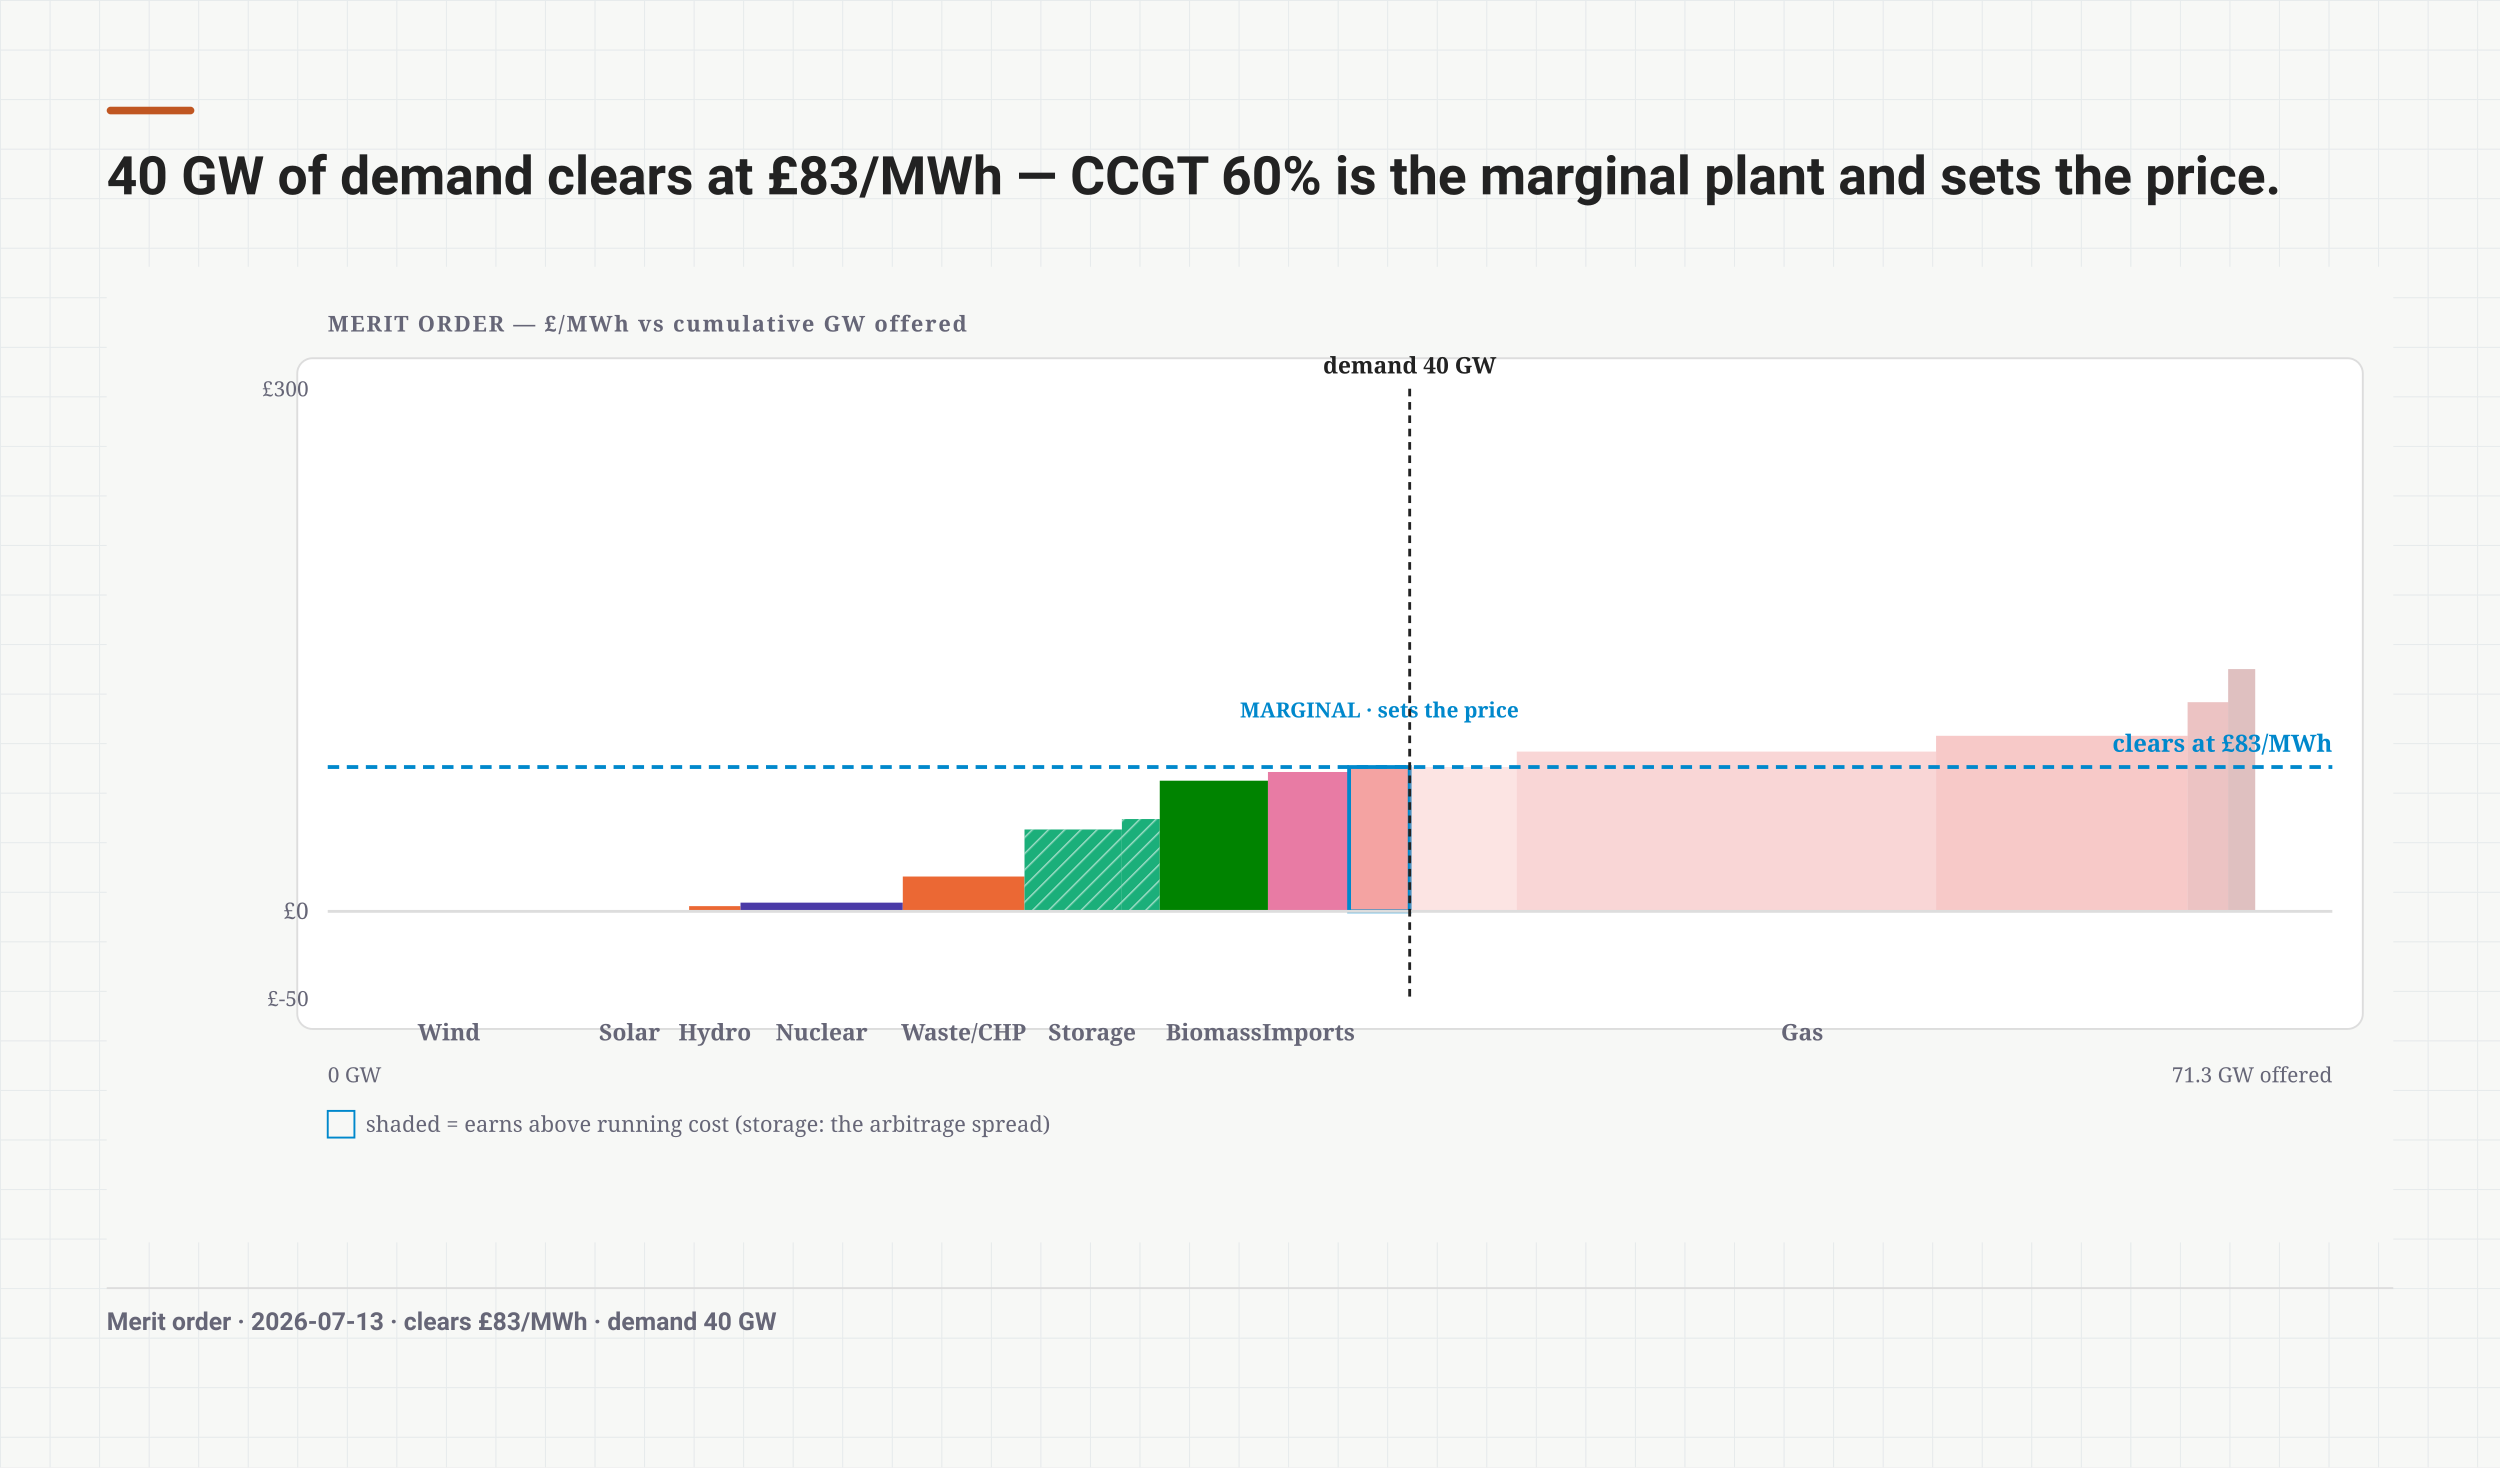
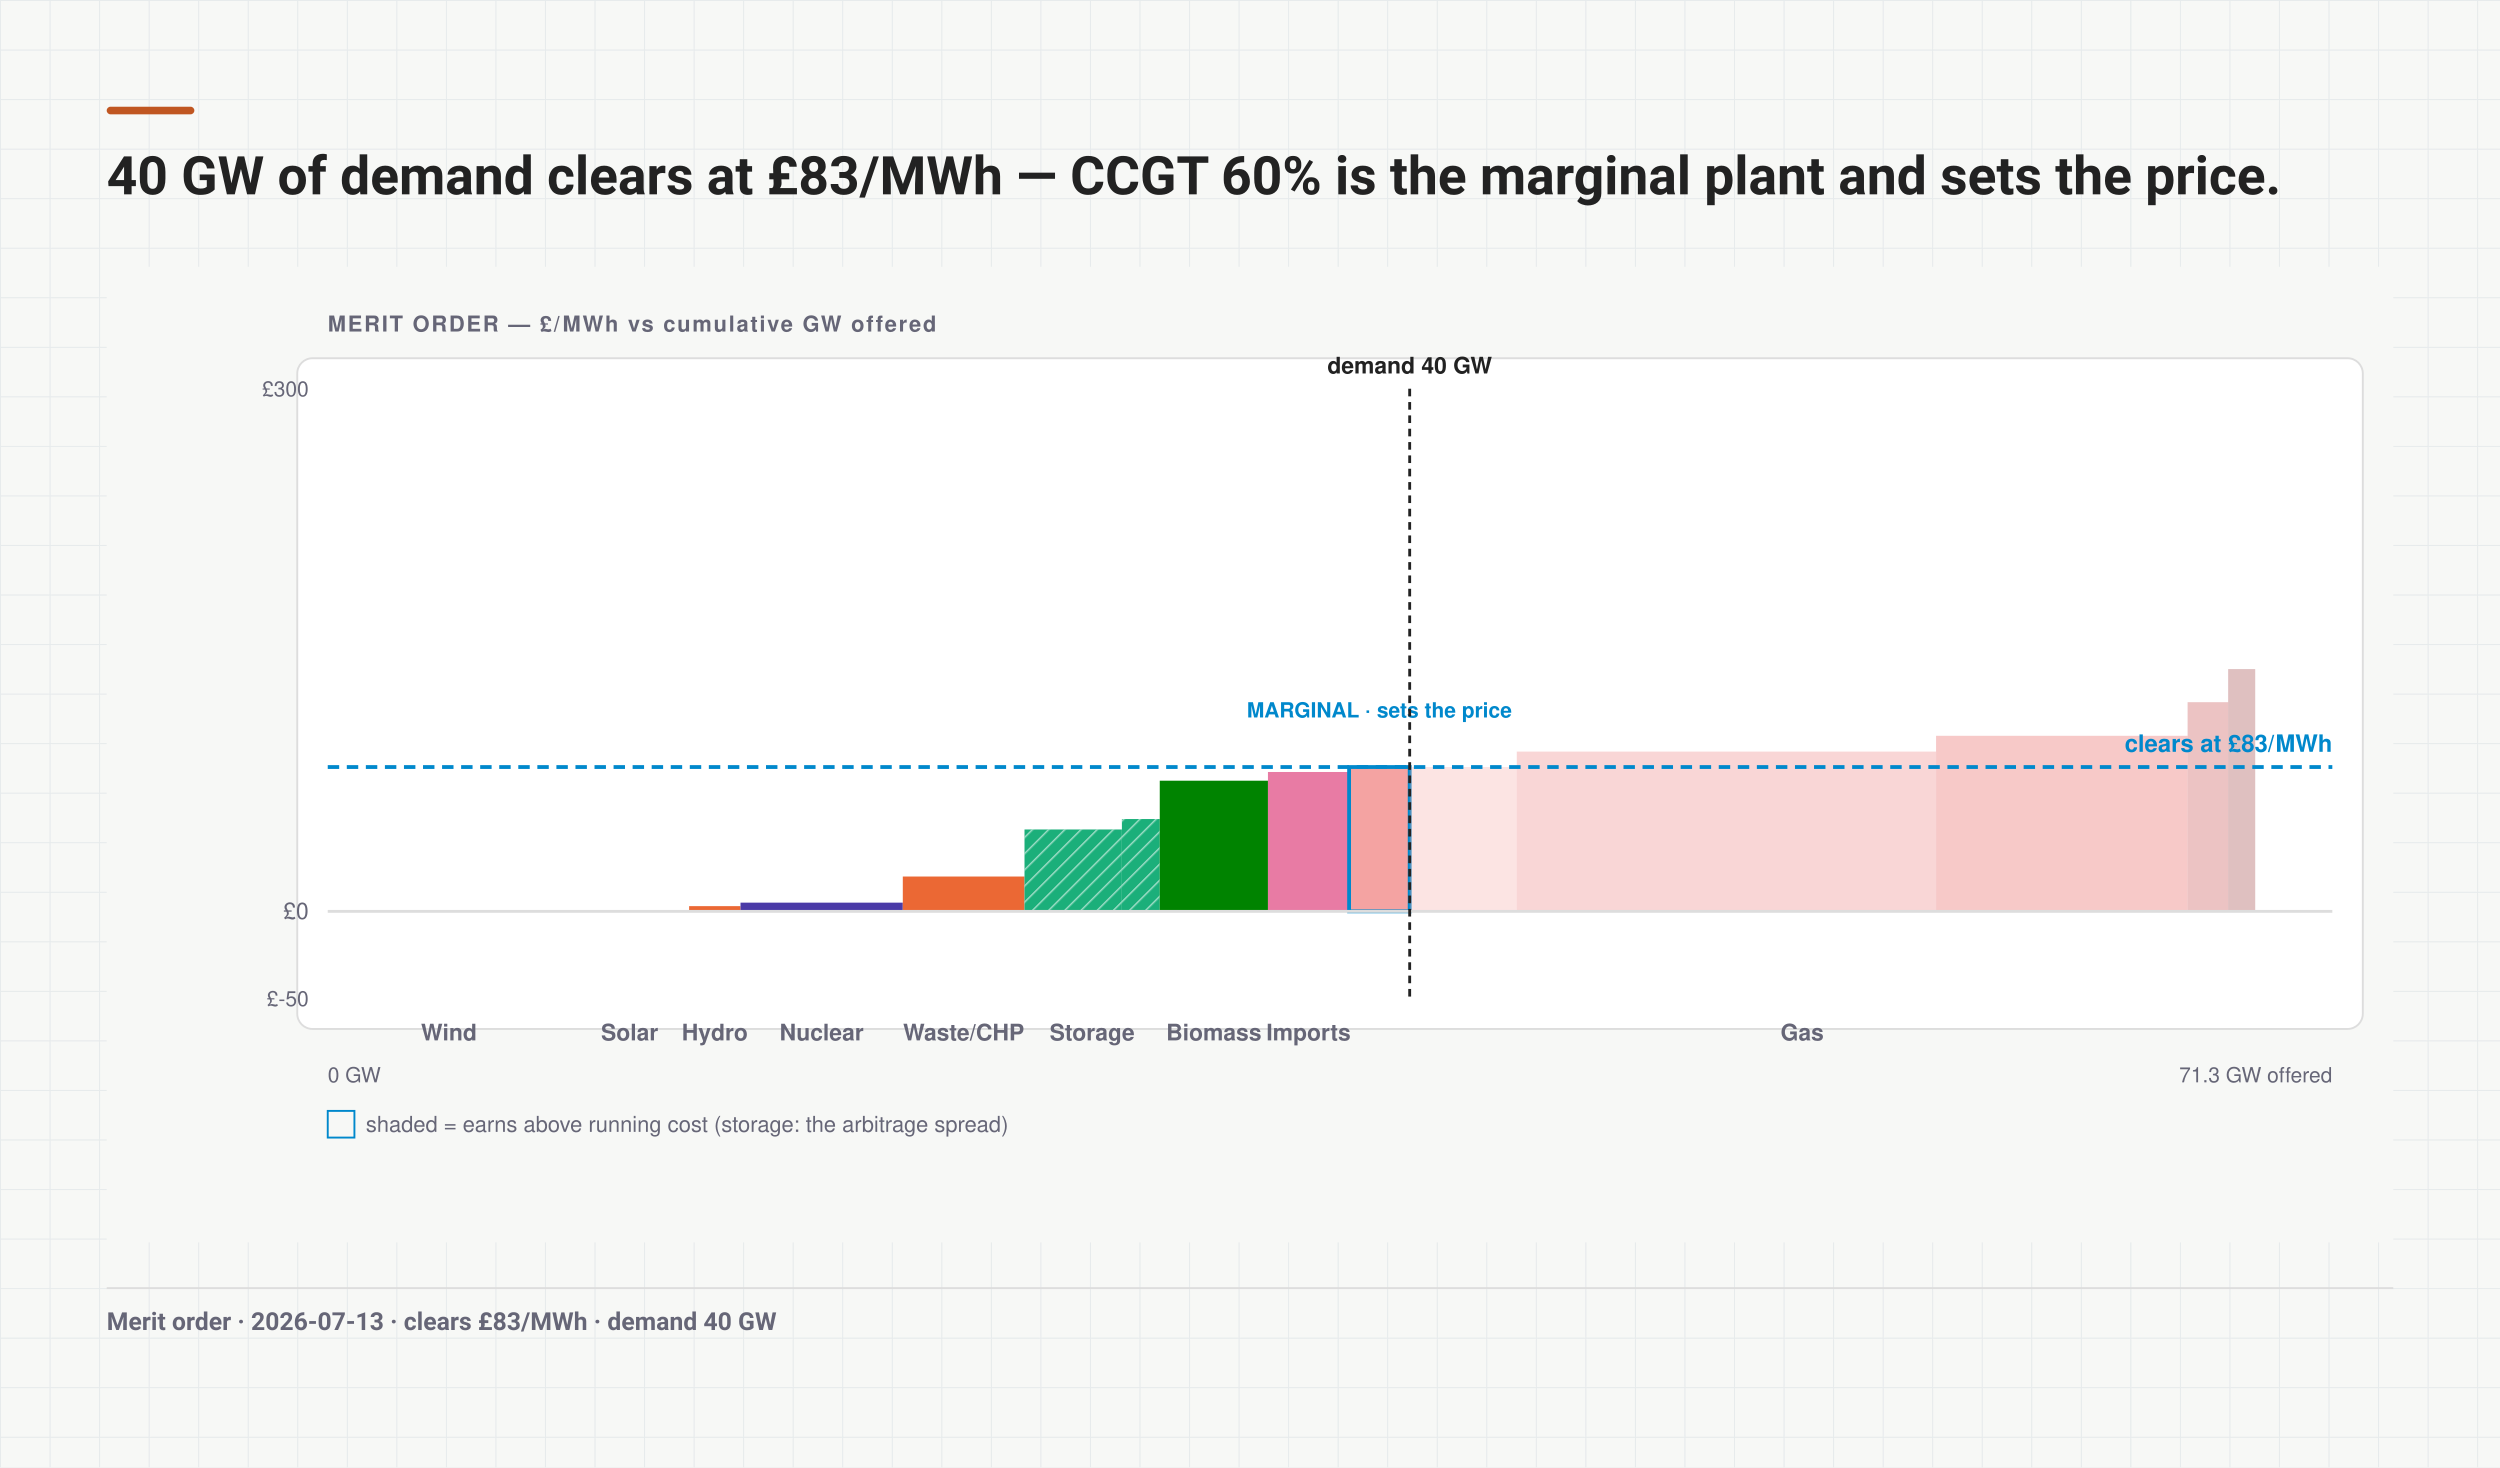
<svg xmlns="http://www.w3.org/2000/svg" width="1312" height="770" viewBox="0 0 1312 770" font-family="-apple-system, BlinkMacSystemFont, 'Segoe UI', Roboto, sans-serif">
  <rect width="1312" height="770" fill="#f7f8f6" />
  <defs>
    <pattern id="poster-grid" width="26" height="26" patternUnits="userSpaceOnUse">
      <path d="M26 0 H0 V26" fill="none" stroke="rgba(70,110,140,.10)" stroke-width="1" />
    </pattern>
  </defs>
  <rect width="1312" height="770" fill="url(#poster-grid)" />
  <rect x="56" y="56" width="46" height="4" rx="2" fill="#C05621" />
  <text x="56" y="102" font-size="28" font-weight="700" fill="#222">40 GW of demand clears at £83/MWh — CCGT 60% is the marginal plant and sets the price.</text>
  <g transform="translate(56 140)">
-     <svg width="1200" height="512" viewBox="0 0 1200 512" font-family="Charter,Georgia,serif">
+     <svg width="1200" height="512" viewBox="0 0 1200 512" font-family="'Helvetica Neue',Helvetica,'Segoe UI',Roboto,sans-serif">
      <defs>
        <pattern id="mo-hatch" width="6" height="6" patternUnits="userSpaceOnUse" patternTransform="rotate(45)">
          <line x1="0" y1="0" x2="0" y2="6" stroke="#fff" stroke-width="1.6" opacity="0.55" />
        </pattern>
        <pattern id="mo-dots" width="6" height="6" patternUnits="userSpaceOnUse">
          <circle cx="3" cy="3" r="1.15" fill="#fff" opacity="0.6" />
        </pattern>
        <pattern id="mo-cross" width="7" height="7" patternUnits="userSpaceOnUse">
          <path d="M0 0 L7 7 M7 0 L0 7" stroke="#fff" stroke-width="1" opacity="0.5" />
        </pattern>
      </defs>
      <rect width="1200" height="512" fill="#f7f8f6" />
      <text x="116" y="34" font-size="11.5" font-weight="700" letter-spacing=".08em" fill="#667">MERIT ORDER — £/MWh vs cumulative GW offered</text>
      <rect x="100" y="48" width="1084" height="352" rx="8" fill="#fff" stroke="#ddd" />
      <g data-plant="Wind" tabindex="0" role="button" aria-label="Wind — £0/MWh, 9 GW dispatched">
        <rect x="116" y="338.29" width="127.19" height="0" fill="#2a78d6" />
        <rect class="rent" x="116" y="262.54" width="127.19" height="75.74" fill="none" />
      </g>
      <g data-plant="Solar" tabindex="0" role="button" aria-label="Solar — £0/MWh, 4.4 GW dispatched">
        <rect x="243.19" y="338.29" width="62.46" height="0" fill="#eda100" />
        <rect class="rent" x="243.19" y="262.54" width="62.46" height="75.74" fill="none" />
      </g>
      <g data-plant="Hydro" tabindex="0" role="button" aria-label="Hydro — £3/MWh, 1.9 GW dispatched">
        <rect x="305.65" y="335.54" width="26.97" height="2.74" fill="#eb6834" />
        <rect class="rent" x="305.65" y="262.54" width="26.97" height="73" fill="none" />
      </g>
      <g data-plant="Nuclear" tabindex="0" role="button" aria-label="Nuclear — £5/MWh, 6 GW dispatched">
        <rect x="332.62" y="333.71" width="85.17" height="4.57" fill="#4a3aa7" />
        <rect class="rent" x="332.62" y="262.54" width="85.17" height="71.17" fill="none" />
      </g>
      <g data-plant="Waste/CHP" tabindex="0" role="button" aria-label="Waste/CHP — £20/MWh, 4.5 GW dispatched">
        <rect x="417.79" y="320" width="63.88" height="18.29" fill="#eb6834" />
        <rect class="rent" x="417.79" y="262.54" width="63.88" height="57.46" fill="none" />
      </g>
      <g data-plant="BESS" data-storage="1" tabindex="0" role="button" aria-label="BESS — £47/MWh, 3.6 GW dispatched">
        <rect x="481.66" y="295.31" width="51.1" height="42.97" fill="#1baf7a" />
        <rect x="481.66" y="295.31" width="51.1" height="42.97" fill="url(#mo-hatch)" />
        <rect class="rent" x="481.66" y="262.54" width="51.1" height="32.77" fill="none" />
      </g>
      <g data-plant="Pumped storage" data-storage="1" tabindex="0" role="button" aria-label="Pumped storage — £53/MWh, 1.4 GW dispatched">
        <rect x="532.77" y="289.83" width="19.87" height="48.46" fill="#1baf7a" />
        <rect x="532.77" y="289.83" width="19.87" height="48.46" fill="url(#mo-hatch)" />
        <rect class="rent" x="532.77" y="262.54" width="19.87" height="27.29" fill="none" />
      </g>
      <g data-plant="Biomass" tabindex="0" role="button" aria-label="Biomass — £75/MWh, 4 GW dispatched">
        <rect x="552.64" y="269.71" width="56.78" height="68.57" fill="#008300" />
        <rect class="rent" x="552.64" y="262.54" width="56.78" height="7.17" fill="none" />
      </g>
      <g data-plant="Imports" tabindex="0" role="button" aria-label="Imports — £80/MWh, 3 GW dispatched">
        <rect x="609.42" y="265.14" width="42.59" height="73.14" fill="#e87ba4" />
        <rect class="rent" x="609.42" y="262.54" width="42.59" height="2.6" fill="none" />
      </g>
      <g data-plant="CCGT 60%" tabindex="0" role="button" aria-label="CCGT 60% — £83/MWh, 2.2 GW dispatched">
        <rect x="652" y="262.54" width="31.8" height="75.74" fill="#f4a3a2" stroke="#08c" stroke-width="2" />
        <rect x="683.8" y="262.54" width="56.21" height="75.74" fill="#f4a3a2" opacity="0.3" />
        <text x="667.9" y="236.54" font-size="11" font-weight="700" text-anchor="middle" stroke="#fff" stroke-width="3" stroke-linejoin="round" paint-order="stroke" fill="#08c">MARGINAL · sets the price</text>
      </g>
      <g data-plant="CCGT 54%" tabindex="0" role="button" aria-label="CCGT 54% — £92/MWh, 0 GW dispatched">
        <rect x="740.01" y="254.43" width="220.02" height="83.85" fill="#ec7675" opacity="0.3" />
      </g>
      <g data-plant="CCGT 49%" tabindex="0" role="button" aria-label="CCGT 49% — £101/MWh, 0 GW dispatched">
        <rect x="960.04" y="246.15" width="132.01" height="92.13" fill="#e34948" opacity="0.3" />
      </g>
      <g data-plant="OCGT 42%" tabindex="0" role="button" aria-label="OCGT 42% — £120/MWh, 0 GW dispatched">
        <rect x="1092.05" y="228.51" width="21.29" height="109.77" fill="#bf3636" opacity="0.3" />
      </g>
      <g data-plant="OCGT 36%" tabindex="0" role="button" aria-label="OCGT 36% — £139/MWh, 0 GW dispatched">
        <rect x="1113.34" y="211.13" width="14.2" height="127.15" fill="#932a2d" opacity="0.3" />
      </g>
      <line class="zero-line" x1="116" y1="338.29" x2="1168" y2="338.29" stroke="#ddd" stroke-width="1.5" />
      <text x="106" y="342.29" font-size="12" text-anchor="end" fill="#667">£0</text>
      <text x="106" y="68" font-size="11" text-anchor="end" fill="#667">£300</text>
      <text x="106" y="388" font-size="11" text-anchor="end" fill="#667">£-50</text>
      <text x="179.59" y="406" font-size="12" font-weight="600" text-anchor="middle" fill="#667">Wind</text>
      <text x="274.42" y="406" font-size="12" font-weight="600" text-anchor="middle" fill="#667">Solar</text>
      <text x="319.13" y="406" font-size="12" font-weight="600" text-anchor="middle" fill="#667">Hydro</text>
      <text x="375.2" y="406" font-size="12" font-weight="600" text-anchor="middle" fill="#667">Nuclear</text>
      <text x="449.73" y="406" font-size="12" font-weight="600" text-anchor="middle" fill="#667">Waste/CHP</text>
      <text x="517.15" y="406" font-size="12" font-weight="600" text-anchor="middle" fill="#667">Storage</text>
      <text x="581.03" y="406" font-size="12" font-weight="600" text-anchor="middle" fill="#667">Biomass</text>
      <text x="630.71" y="406" font-size="12" font-weight="600" text-anchor="middle" fill="#667">Imports</text>
      <text x="889.77" y="406" font-size="12" font-weight="600" text-anchor="middle" fill="#667">Gas</text>
      <line class="clearing-line" x1="116" y1="262.54" x2="1168" y2="262.54" stroke="#08c" stroke-width="2" stroke-dasharray="6 4" />
      <text x="1168" y="254.54" font-size="12.5" font-weight="700" text-anchor="end" fill="#08c">clears at £83/MWh</text>
      <line class="demand-line" x1="683.8" y1="64" x2="683.8" y2="384" stroke="#222" stroke-width="1.5" stroke-dasharray="4 3" />
      <text x="683.8" y="56" font-size="12" font-weight="600" text-anchor="middle" fill="#222">demand 40 GW</text>
      <text x="116" y="428" font-size="11" fill="#667">0 GW</text>
      <text x="1168" y="428" font-size="11" text-anchor="end" fill="#667">71.3 GW offered</text>
      <rect x="116" y="443" width="14" height="14" fill="none" stroke="#08c" />
      <text x="136" y="454" font-size="11.5" fill="#667">shaded = earns above running cost (storage: the arbitrage spread)</text>
    </svg>
  </g>
  <line x1="56" y1="676" x2="1256" y2="676" stroke="#ddd" />
  <text x="56" y="698" font-size="13" font-weight="600" fill="#667">Merit order   ·   2026-07-13   ·   clears £83/MWh   ·   demand 40 GW</text>
</svg>
